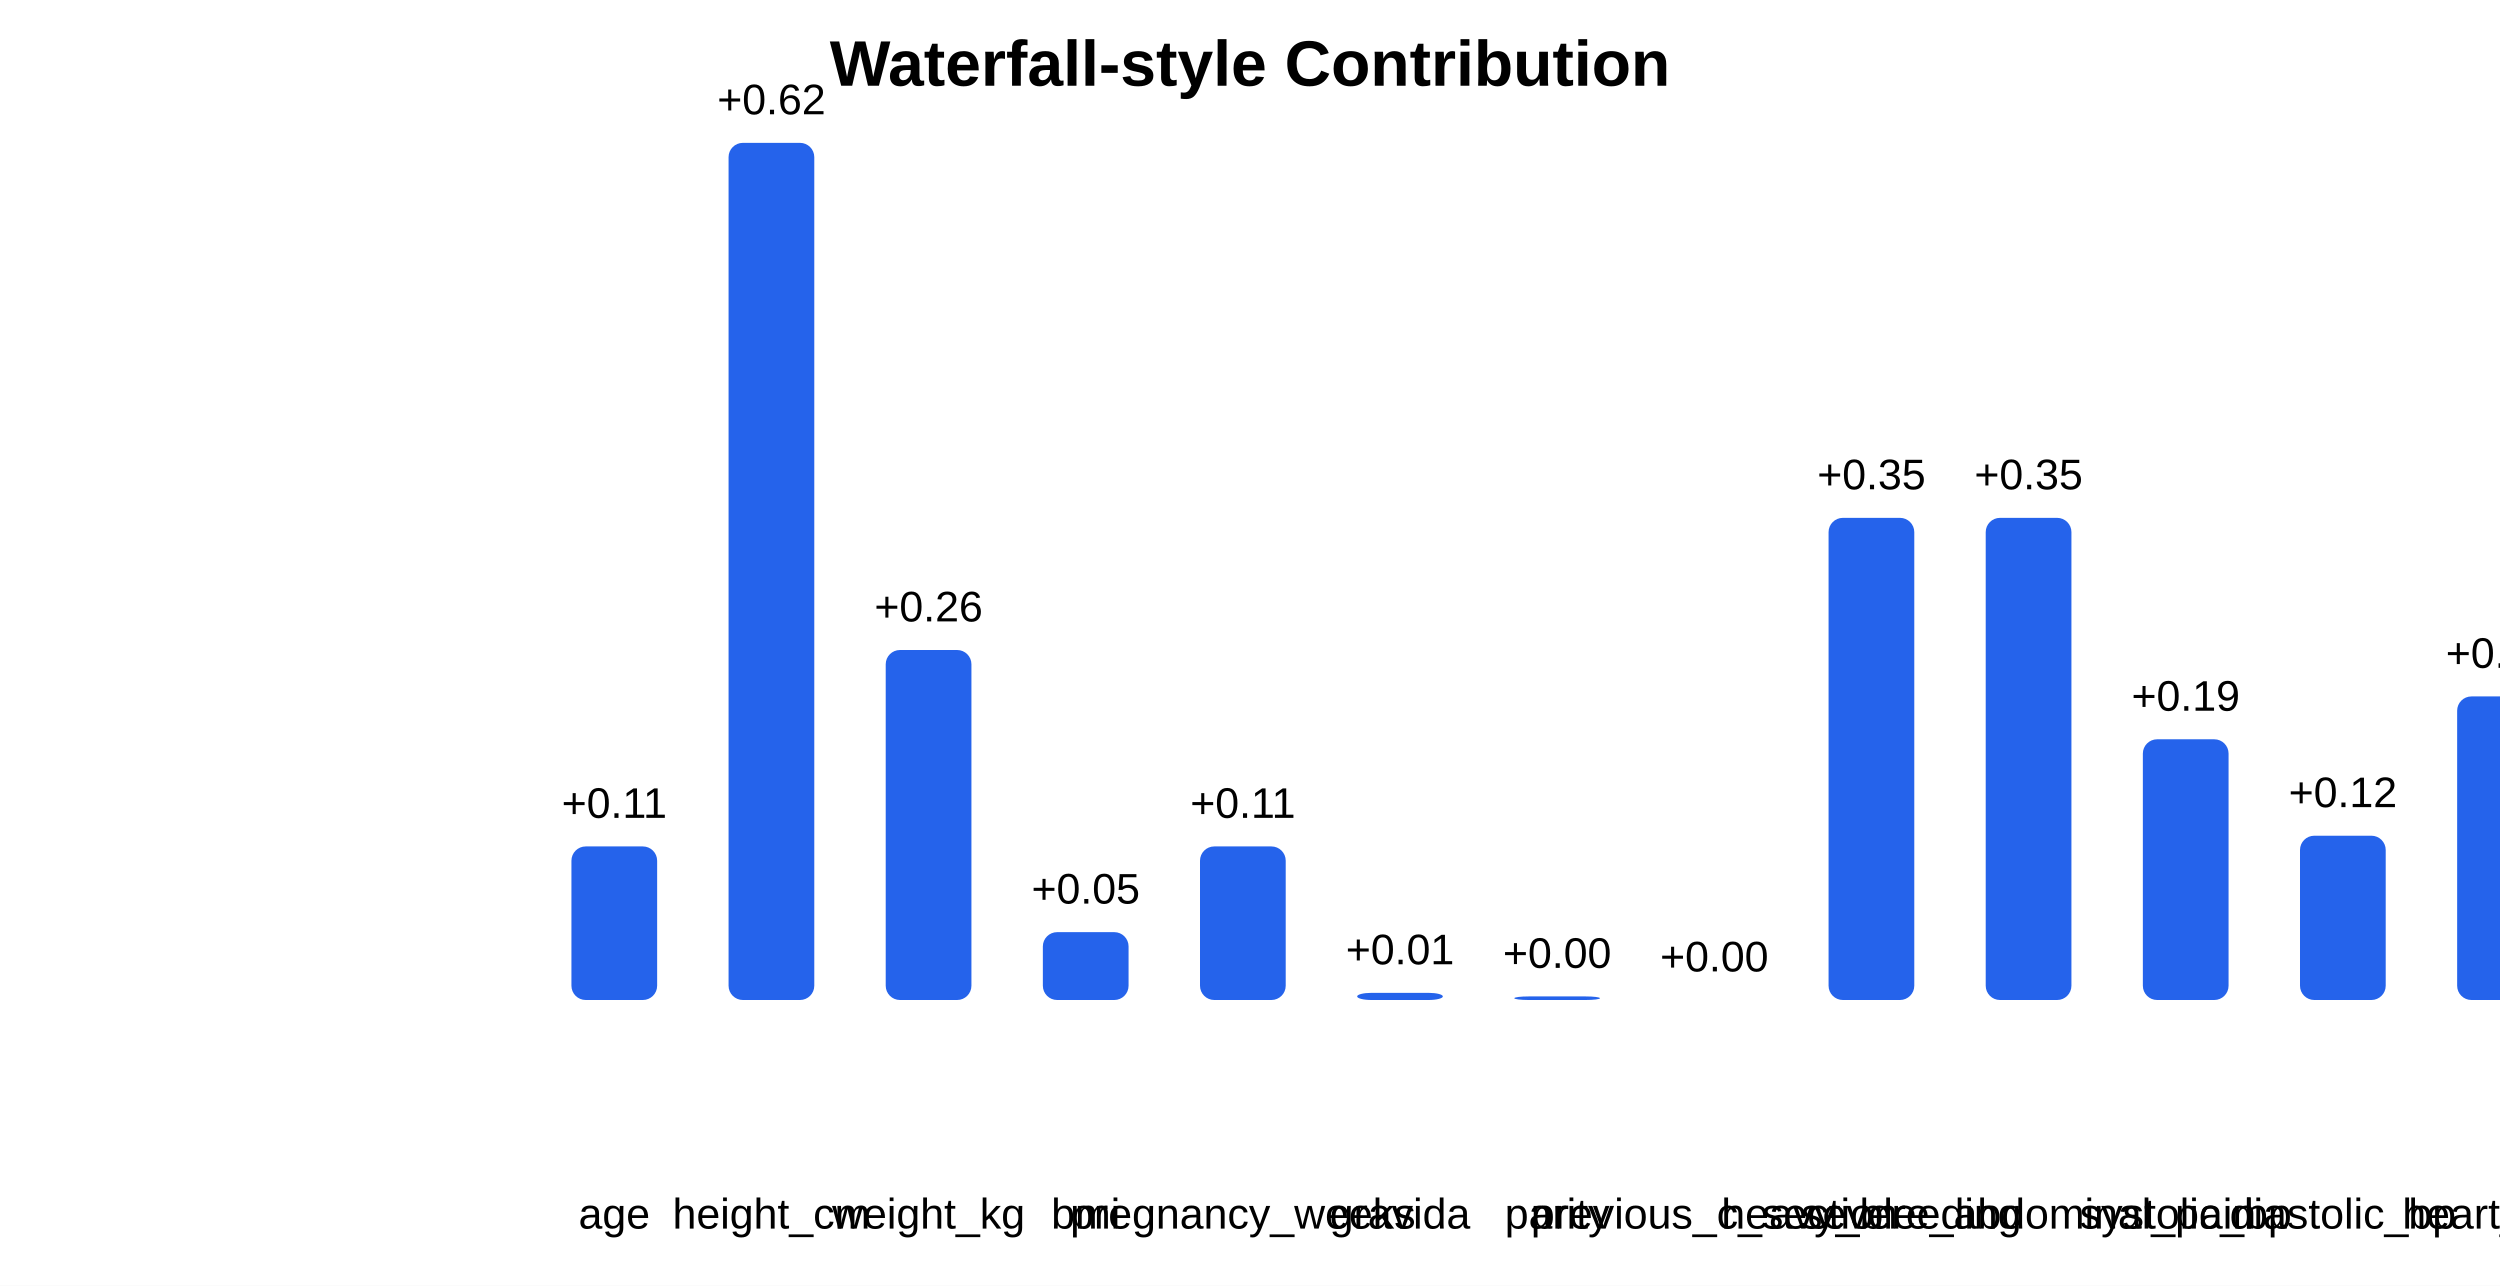
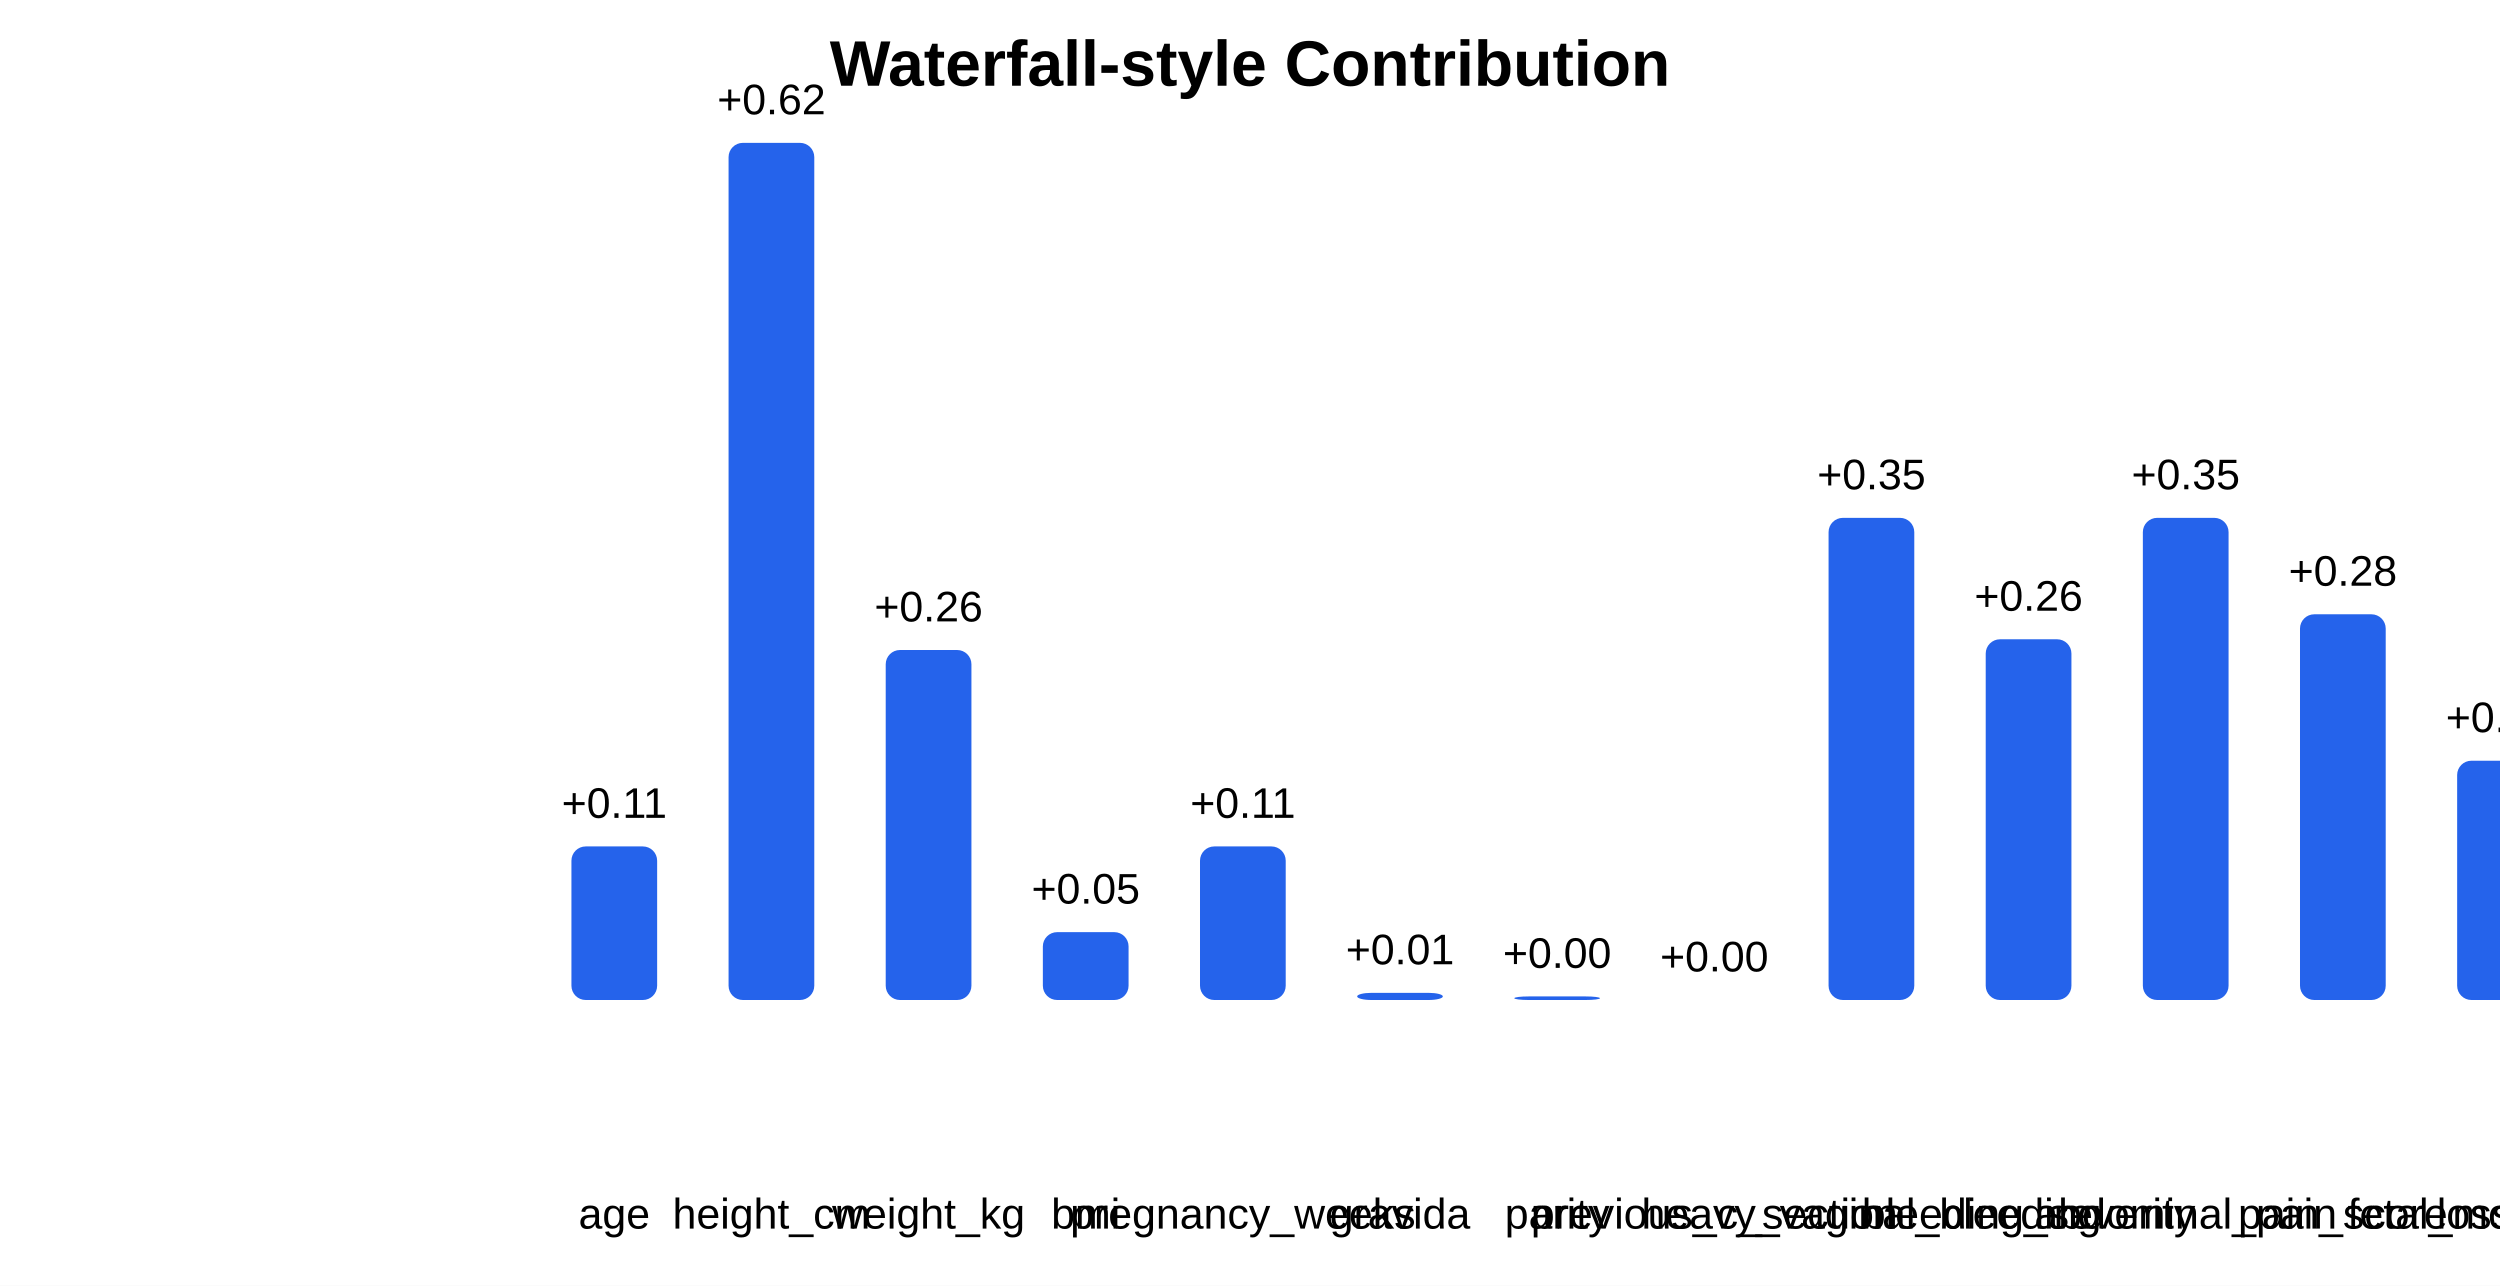
<svg xmlns="http://www.w3.org/2000/svg" width="700" height="360" viewBox="0 0 700 360">
  <rect width="100%" height="100%" fill="white" />
  <text x="350.0" y="24" text-anchor="middle" font-size="18" font-family="Arial" font-weight="bold">Waterfall-style Contribution</text>
  <rect x="160" y="237" width="24" height="43" fill="#2563eb" rx="4" />
  <text x="172.0" y="344" text-anchor="middle" font-size="12" font-family="Arial">age</text>
  <text x="172.0" y="229" text-anchor="middle" font-size="12" font-family="Arial">+0.11</text>
  <rect x="204" y="40" width="24" height="240" fill="#2563eb" rx="4" />
  <text x="216.0" y="344" text-anchor="middle" font-size="12" font-family="Arial">height_cm</text>
  <text x="216.0" y="32" text-anchor="middle" font-size="12" font-family="Arial">+0.62</text>
  <rect x="248" y="182" width="24" height="98" fill="#2563eb" rx="4" />
  <text x="260.0" y="344" text-anchor="middle" font-size="12" font-family="Arial">weight_kg</text>
  <text x="260.0" y="174" text-anchor="middle" font-size="12" font-family="Arial">+0.26</text>
  <rect x="292" y="261" width="24" height="19" fill="#2563eb" rx="4" />
  <text x="304.0" y="344" text-anchor="middle" font-size="12" font-family="Arial">bmi</text>
  <text x="304.0" y="253" text-anchor="middle" font-size="12" font-family="Arial">+0.05</text>
  <rect x="336" y="237" width="24" height="43" fill="#2563eb" rx="4" />
  <text x="348.0" y="344" text-anchor="middle" font-size="12" font-family="Arial">pregnancy_weeks</text>
  <text x="348.0" y="229" text-anchor="middle" font-size="12" font-family="Arial">+0.11</text>
  <rect x="380" y="278" width="24" height="2" fill="#2563eb" rx="4" />
  <text x="392.0" y="344" text-anchor="middle" font-size="12" font-family="Arial">gravida</text>
  <text x="392.0" y="270" text-anchor="middle" font-size="12" font-family="Arial">+0.01</text>
  <rect x="424" y="279" width="24" height="1" fill="#2563eb" rx="4" />
  <text x="436.0" y="344" text-anchor="middle" font-size="12" font-family="Arial">parity</text>
  <text x="436.0" y="271" text-anchor="middle" font-size="12" font-family="Arial">+0.00</text>
  <rect x="468" y="280" width="24" height="0" fill="#2563eb" rx="4" />
  <text x="480.0" y="344" text-anchor="middle" font-size="12" font-family="Arial">previous_c_section</text>
  <text x="480.0" y="272" text-anchor="middle" font-size="12" font-family="Arial">+0.00</text>
  <rect x="512" y="145" width="24" height="135" fill="#2563eb" rx="4" />
-   <text x="524.0" y="344" text-anchor="middle" font-size="12" font-family="Arial">heavy_bleeding</text>
+   <text x="524.0" y="344" text-anchor="middle" font-size="12" font-family="Arial">heavy_vaginal_bleeding</text>
  <text x="524.0" y="137" text-anchor="middle" font-size="12" font-family="Arial">+0.35</text>
-   <rect x="556" y="145" width="24" height="135" fill="#2563eb" rx="4" />
-   <text x="568.0" y="344" text-anchor="middle" font-size="12" font-family="Arial">severe_abdominal_pain</text>
-   <text x="568.0" y="137" text-anchor="middle" font-size="12" font-family="Arial">+0.35</text>
-   <rect x="600" y="207" width="24" height="73" fill="#2563eb" rx="4" />
-   <text x="612.0" y="344" text-anchor="middle" font-size="12" font-family="Arial">systolic_bp</text>
-   <text x="612.0" y="199" text-anchor="middle" font-size="12" font-family="Arial">+0.19</text>
-   <rect x="644" y="234" width="24" height="46" fill="#2563eb" rx="4" />
-   <text x="656.0" y="344" text-anchor="middle" font-size="12" font-family="Arial">diastolic_bp</text>
-   <text x="656.0" y="226" text-anchor="middle" font-size="12" font-family="Arial">+0.12</text>
-   <rect x="688" y="195" width="24" height="85" fill="#2563eb" rx="4" />
-   <text x="700.0" y="344" text-anchor="middle" font-size="12" font-family="Arial">heart_rate</text>
-   <text x="700.0" y="187" text-anchor="middle" font-size="12" font-family="Arial">+0.22</text>
-   <rect x="732" y="263" width="24" height="17" fill="#2563eb" rx="4" />
-   <text x="744.0" y="344" text-anchor="middle" font-size="12" font-family="Arial">respiratory_rate</text>
-   <text x="744.0" y="255" text-anchor="middle" font-size="12" font-family="Arial">+0.04</text>
-   <rect x="776" y="251" width="24" height="29" fill="#2563eb" rx="4" />
-   <text x="788.0" y="344" text-anchor="middle" font-size="12" font-family="Arial">body_temperature</text>
-   <text x="788.0" y="243" text-anchor="middle" font-size="12" font-family="Arial">+0.08</text>
-   <rect x="820" y="271" width="24" height="9" fill="#2563eb" rx="4" />
-   <text x="832.0" y="344" text-anchor="middle" font-size="12" font-family="Arial">spo2</text>
-   <text x="832.0" y="263" text-anchor="middle" font-size="12" font-family="Arial">+0.03</text>
-   <rect x="864" y="168" width="24" height="112" fill="#2563eb" rx="4" />
-   <text x="876.0" y="344" text-anchor="middle" font-size="12" font-family="Arial">blood_sugar</text>
-   <text x="876.0" y="160" text-anchor="middle" font-size="12" font-family="Arial">+0.29</text>
-   <rect x="908" y="213" width="24" height="67" fill="#2563eb" rx="4" />
-   <text x="920.0" y="344" text-anchor="middle" font-size="12" font-family="Arial">fetal_movement</text>
-   <text x="920.0" y="205" text-anchor="middle" font-size="12" font-family="Arial">+0.17</text>
-   <rect x="952" y="213" width="24" height="67" fill="#2563eb" rx="4" />
-   <text x="964.0" y="344" text-anchor="middle" font-size="12" font-family="Arial">consciousness</text>
-   <text x="964.0" y="205" text-anchor="middle" font-size="12" font-family="Arial">+0.17</text>
+   <rect x="556" y="179" width="24" height="101" fill="#2563eb" rx="4" />
+   <text x="568.0" y="344" text-anchor="middle" font-size="12" font-family="Arial">bleeding_severity</text>
+   <text x="568.0" y="171" text-anchor="middle" font-size="12" font-family="Arial">+0.26</text>
+   <rect x="600" y="145" width="24" height="135" fill="#2563eb" rx="4" />
+   <text x="612.0" y="344" text-anchor="middle" font-size="12" font-family="Arial">abdominal_pain</text>
+   <text x="612.0" y="137" text-anchor="middle" font-size="12" font-family="Arial">+0.35</text>
+   <rect x="644" y="172" width="24" height="108" fill="#2563eb" rx="4" />
+   <text x="656.0" y="344" text-anchor="middle" font-size="12" font-family="Arial">pain_score</text>
+   <text x="656.0" y="164" text-anchor="middle" font-size="12" font-family="Arial">+0.28</text>
+   <rect x="688" y="213" width="24" height="67" fill="#2563eb" rx="4" />
+   <text x="700.0" y="344" text-anchor="middle" font-size="12" font-family="Arial">fetal_movement</text>
+   <text x="700.0" y="205" text-anchor="middle" font-size="12" font-family="Arial">+0.17</text>
+   <rect x="732" y="280" width="24" height="0" fill="#2563eb" rx="4" />
+   <text x="744.0" y="344" text-anchor="middle" font-size="12" font-family="Arial">loss_of_consciousness</text>
+   <text x="744.0" y="272" text-anchor="middle" font-size="12" font-family="Arial">+0.00</text>
+   <rect x="776" y="280" width="24" height="0" fill="#2563eb" rx="4" />
+   <text x="788.0" y="344" text-anchor="middle" font-size="12" font-family="Arial">convulsions</text>
+   <text x="788.0" y="272" text-anchor="middle" font-size="12" font-family="Arial">+0.00</text>
+   <rect x="820" y="145" width="24" height="135" fill="#2563eb" rx="4" />
+   <text x="832.0" y="344" text-anchor="middle" font-size="12" font-family="Arial">headache</text>
+   <text x="832.0" y="137" text-anchor="middle" font-size="12" font-family="Arial">+0.35</text>
+   <rect x="864" y="145" width="24" height="135" fill="#2563eb" rx="4" />
+   <text x="876.0" y="344" text-anchor="middle" font-size="12" font-family="Arial">blurred_vision</text>
+   <text x="876.0" y="137" text-anchor="middle" font-size="12" font-family="Arial">+0.35</text>
+   <rect x="908" y="145" width="24" height="135" fill="#2563eb" rx="4" />
+   <text x="920.0" y="344" text-anchor="middle" font-size="12" font-family="Arial">difficulty_breathing</text>
+   <text x="920.0" y="137" text-anchor="middle" font-size="12" font-family="Arial">+0.35</text>
+   <rect x="952" y="280" width="24" height="0" fill="#2563eb" rx="4" />
+   <text x="964.0" y="344" text-anchor="middle" font-size="12" font-family="Arial">chest_pain</text>
+   <text x="964.0" y="272" text-anchor="middle" font-size="12" font-family="Arial">+0.00</text>
+   <rect x="996" y="280" width="24" height="0" fill="#2563eb" rx="4" />
+   <text x="1008.0" y="344" text-anchor="middle" font-size="12" font-family="Arial">vomiting</text>
+   <text x="1008.0" y="272" text-anchor="middle" font-size="12" font-family="Arial">+0.00</text>
+   <rect x="1040" y="207" width="24" height="73" fill="#2563eb" rx="4" />
+   <text x="1052.0" y="344" text-anchor="middle" font-size="12" font-family="Arial">systolic_bp</text>
+   <text x="1052.0" y="199" text-anchor="middle" font-size="12" font-family="Arial">+0.19</text>
+   <rect x="1084" y="234" width="24" height="46" fill="#2563eb" rx="4" />
+   <text x="1096.0" y="344" text-anchor="middle" font-size="12" font-family="Arial">diastolic_bp</text>
+   <text x="1096.0" y="226" text-anchor="middle" font-size="12" font-family="Arial">+0.12</text>
+   <rect x="1128" y="195" width="24" height="85" fill="#2563eb" rx="4" />
+   <text x="1140.0" y="344" text-anchor="middle" font-size="12" font-family="Arial">heart_rate</text>
+   <text x="1140.0" y="187" text-anchor="middle" font-size="12" font-family="Arial">+0.22</text>
+   <rect x="1172" y="263" width="24" height="17" fill="#2563eb" rx="4" />
+   <text x="1184.0" y="344" text-anchor="middle" font-size="12" font-family="Arial">respiratory_rate</text>
+   <text x="1184.0" y="255" text-anchor="middle" font-size="12" font-family="Arial">+0.04</text>
+   <rect x="1216" y="251" width="24" height="29" fill="#2563eb" rx="4" />
+   <text x="1228.0" y="344" text-anchor="middle" font-size="12" font-family="Arial">body_temperature</text>
+   <text x="1228.0" y="243" text-anchor="middle" font-size="12" font-family="Arial">+0.08</text>
+   <rect x="1260" y="271" width="24" height="9" fill="#2563eb" rx="4" />
+   <text x="1272.0" y="344" text-anchor="middle" font-size="12" font-family="Arial">spo2</text>
+   <text x="1272.0" y="263" text-anchor="middle" font-size="12" font-family="Arial">+0.03</text>
+   <rect x="1304" y="168" width="24" height="112" fill="#2563eb" rx="4" />
+   <text x="1316.0" y="344" text-anchor="middle" font-size="12" font-family="Arial">blood_sugar</text>
+   <text x="1316.0" y="160" text-anchor="middle" font-size="12" font-family="Arial">+0.29</text>
</svg>
